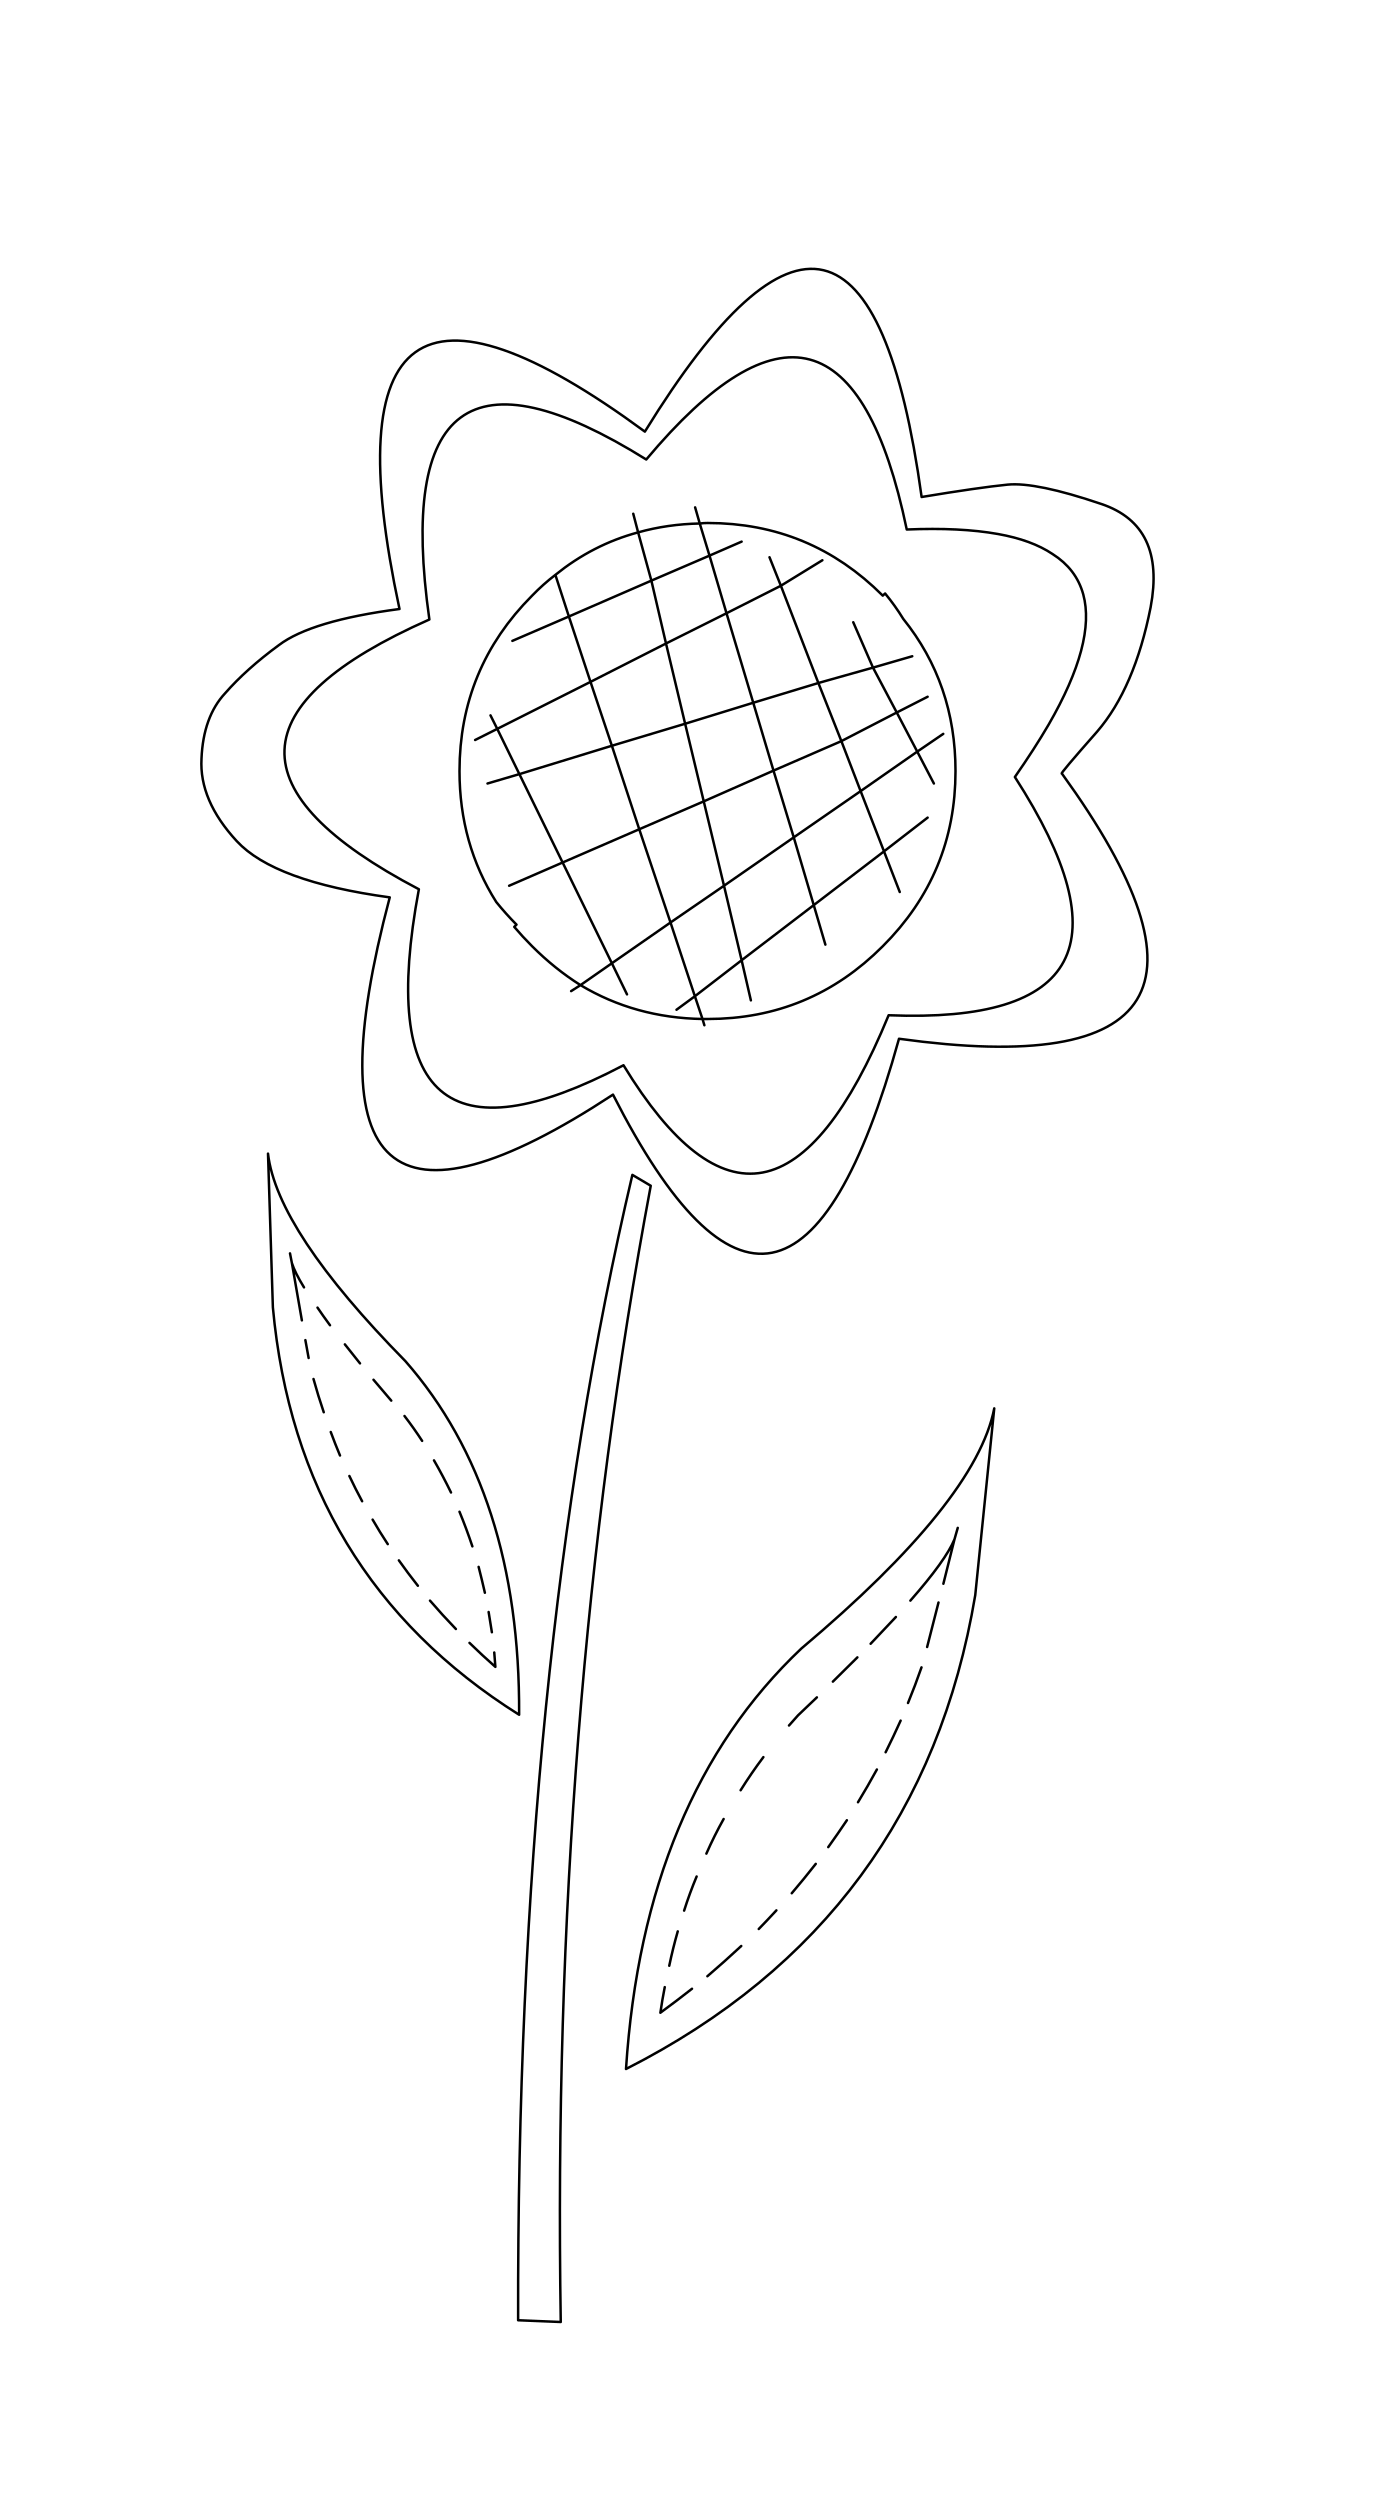
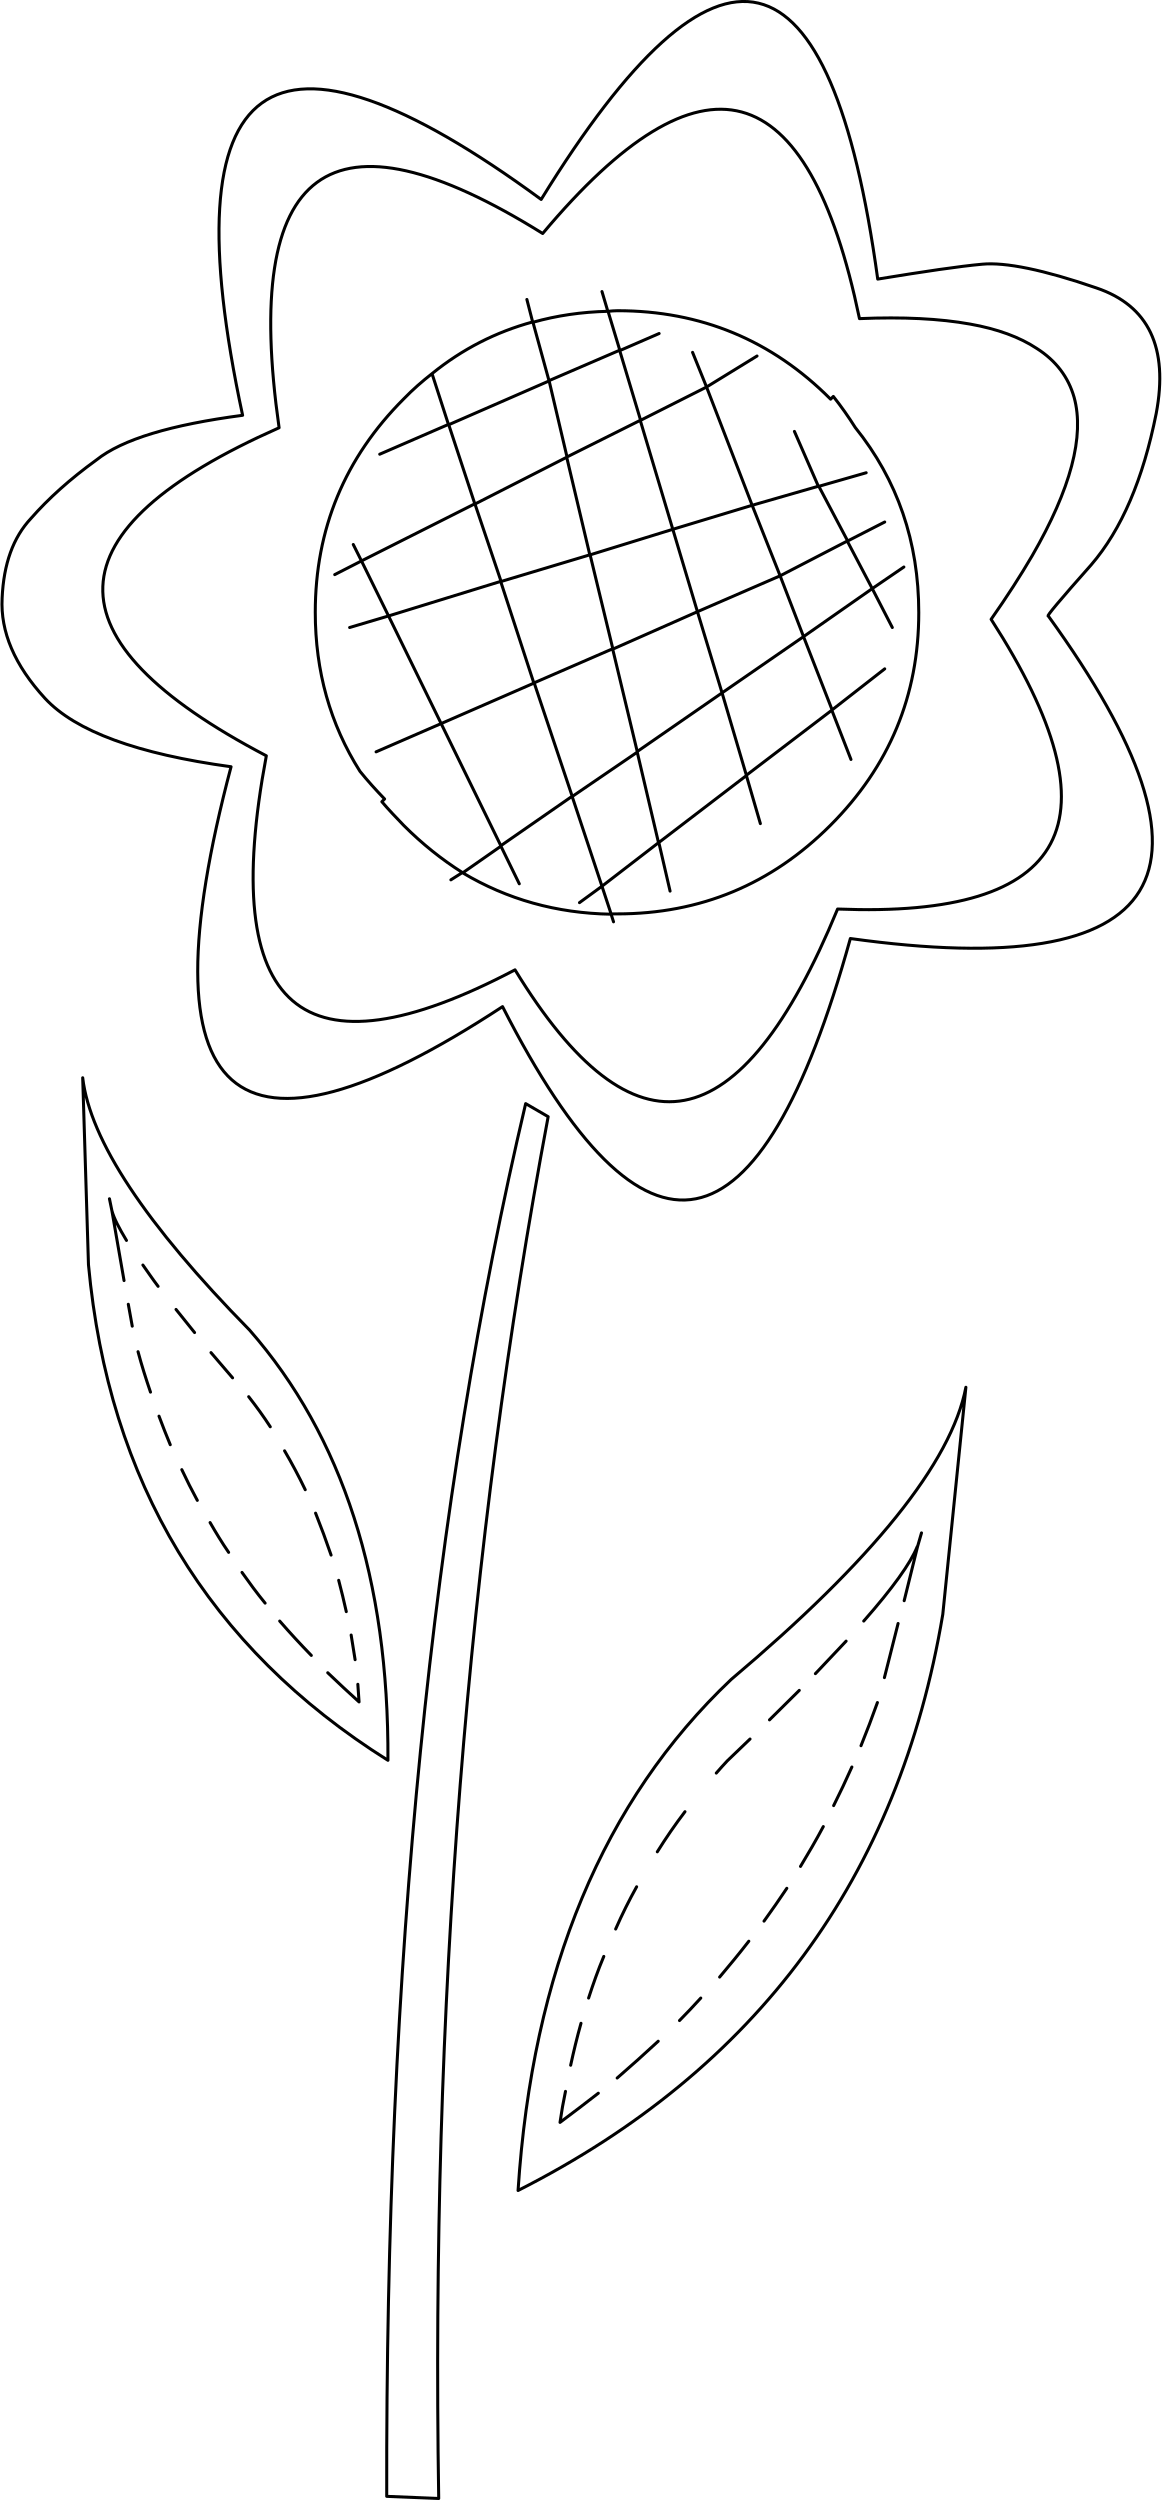
- <svg xmlns="http://www.w3.org/2000/svg" xmlns:xlink="http://www.w3.org/1999/xlink" version="1.1" preserveAspectRatio="none" x="0px" y="0px" width="550px" height="1000px" viewBox="0 0 550 1000">
-   <defs>
-     <path id="Layer0_0_1_STROKES" stroke="#000000" stroke-width="1" stroke-linejoin="round" stroke-linecap="round" fill="none" d=" M 258.5 183.8 Q 337.3 89.85 362.7 211.8 384.1 210.9 399.15 213.6 412.65 216 421 221.6 430.5 227.6 433.3 237.75 438.5 256.85 419.45 289.85 413.75 299.6 405.95 310.8 470.3 410.75 355.45 406.1 307.8 521.9 249.4 426.1 144 481.55 167.55 355.7 57.95 298.2 171.75 247.8 153.4 118.25 258.5 183.8 Z M 159.8 243.6 Q 123.35 73.7 257.95 172.65 345.5 30.45 368.65 198.8 391.55 195 403.05 193.85 414.5 192.75 440.55 201.6 466.4 210.3 460.25 242.9 453.85 275.25 438.85 292.65 423.6 309.95 424.75 309.4 517.3 437.35 359.6 415.5 315.25 575.5 245.2 437.85 111.75 525.45 155.9 358.95 109.7 352.65 94.7 336.45 79.65 320.15 80.6 303.45 81.3 286.7 90.05 277.3 98.55 267.6 111.55 258.05 124.5 248.25 159.8 243.6 Z M 300.35 400.15 L 296.65 384.1 277.95 398.5 281 407.6 Q 281.95 407.6 283.05 407.6 324.1 407.6 353.1 378.5 382.2 349.45 382.2 308.45 382.2 273.55 361.3 247.55 358.05 242.25 354.05 237.4 L 353.1 238.25 Q 324.1 209.2 283.05 209.2 281.5 209.2 279.9 209.4 L 283.8 222.25 296.65 216.65 M 327.35 273.2 L 336.55 296.45 358.7 285 349.2 267.05 327.35 273.2 312.35 234.3 290.6 245.3 301.3 281.1 327.35 273.2 Z M 341.3 248.9 L 349.2 267.05 364.9 262.5 M 371.05 278.7 L 358.7 285 366.9 300.65 377.3 293.55 M 373.55 313.4 L 366.9 300.65 344.25 316.45 353.6 340.55 371.05 327.05 M 330.15 377.85 L 325.5 362.05 296.65 384.1 289.6 354.3 268.2 369 277.95 398.5 270.6 403.9 M 359.9 356.8 L 353.6 340.55 325.5 362.05 317.5 334.95 289.6 354.3 281.5 320.55 255.7 331.7 268.2 369 244.75 385.3 250.8 397.75 M 309.4 308.25 L 317.5 334.95 344.25 316.45 336.55 296.45 309.4 308.25 301.3 281.1 274.05 289.5 281.5 320.55 309.4 308.25 Z M 307.8 222.9 L 312.35 234.3 328.95 224.1 M 283.8 222.25 L 260.55 232.25 266.4 257.4 290.6 245.3 283.8 222.25 Z M 279.9 209.4 Q 267.05 209.65 255.25 212.95 L 260.55 232.25 227.55 246.6 236.2 272.75 266.4 257.4 274.05 289.5 244.75 298.3 255.7 331.7 225.05 345 244.75 385.3 232.2 394.05 Q 254.05 407.15 281 407.6 L 281.75 410.1 M 278.05 202.95 L 279.9 209.4 M 253.3 205.5 L 255.25 212.95 Q 237.1 217.85 222.15 229.95 L 227.55 246.6 204.95 256.35 M 222.15 229.95 Q 217.3 233.65 212.85 238.25 183.8 267.35 183.8 308.45 183.8 337.55 198.5 360.8 202.25 365.45 206.6 369.85 L 205.7 370.75 Q 208.95 374.6 212.85 378.5 221.95 387.6 232.2 394.05 L 228.45 396.45 M 195 313.4 L 207.75 309.65 198.9 291.55 190.05 296 M 196.2 286.15 L 198.9 291.55 236.2 272.75 244.75 298.3 207.75 309.65 225.05 345 203.65 354.3 M 260.3 474.3 Q 220.45 687.05 224.3 928.8 L 207.25 928.1 Q 206.65 666.7 252.95 469.95 L 260.3 474.3 Z M 122.15 536.05 L 123.45 543.2 M 132 530.1 Q 129.2 526.3 127 523.05 M 121.6 514.95 Q 117.95 509 116.75 505.2 L 120.75 528.15 M 116.75 505.2 L 116 501.35 M 132.3 572.8 Q 134.05 577.55 136 582.2 M 125.4 551.6 Q 127.25 558.3 129.5 564.9 M 156.5 560.25 Q 152.75 555.85 149.4 551.9 M 144 545.35 Q 140.75 541.35 137.95 537.75 M 107.2 461.45 Q 110.8 492.25 162.15 544.45 208.1 596.9 207.65 685.9 119 630.2 109.15 522.95 L 107.2 461.45 Z M 149.05 607.85 Q 151.9 612.8 155.1 617.65 M 315.6 690.2 Q 317.35 688.15 319.2 686.15 323.1 682.4 326.75 678.95 M 188.95 618.55 Q 186.6 611.5 183.8 604.7 M 193.95 637.1 Q 192.75 631.8 191.45 626.75 M 187.8 657.15 Q 192.75 662 198.15 666.75 197.95 663.85 197.7 661 M 196.75 652.9 Q 196.1 648.8 195.45 644.8 M 172 640.25 Q 176.95 646 182.35 651.6 M 296.25 716.1 Q 300.5 709.3 305.35 702.85 M 267.7 786.3 Q 269.15 779.35 271.1 772.55 M 273.65 764.25 Q 275.85 757.3 278.65 750.6 M 310.55 764.15 Q 307.1 767.9 303.5 771.6 M 296.5 778.4 Q 289.9 784.55 282.95 790.5 M 282.55 741.45 Q 285.7 734.3 289.45 727.6 M 139.75 590.4 Q 142.15 595.5 144.85 600.5 M 180.4 597 Q 177.2 590.4 173.6 584.15 M 159.55 624.15 Q 163.15 629.25 167.15 634.3 M 168.85 576.35 Q 165.5 571.2 161.8 566.4 M 383.1 611.15 L 381.8 615.7 377.35 633.5 M 348.25 657.5 Q 353.7 651.8 358.35 646.8 M 333.15 672.65 Q 338.3 667.6 342.95 662.95 M 375.4 641 L 370.85 658.8 M 368.6 666.95 Q 366.1 674.15 363.2 681.2 M 364.15 640.25 Q 378.35 624.1 381.8 615.7 M 350.75 707.8 Q 347.1 714.5 343.2 720.9 M 338.75 728.1 Q 335.1 733.55 331.3 738.85 M 360.25 688.25 Q 357.35 694.7 354.25 700.9 M 397.7 563.35 Q 390.45 600.55 320.5 659.45 257.45 719.15 250.4 827.6 368.4 767.7 390.1 638.05 L 397.7 563.35 Z M 326.3 745.55 Q 321.65 751.5 316.7 757.3 M 276.8 795.5 Q 270.65 800.35 264.15 805.1 264.9 799.9 265.9 794.85" />
-   </defs>
+ <svg xmlns="http://www.w3.org/2000/svg" version="1.1" id="Layer_1" x="0px" y="0px" viewBox="80 107 381.9 822.3" enable-background="new 80 107 381.9 822.3" xml:space="preserve">
  <g transform="matrix( 1, 0, 0, 1, 0,0) ">
-     <use xlink:href="#Layer0_0_1_STROKES" />
+     <g>
+       <path id="Layer0_0_1_STROKES" fill="none" stroke="#000000" stroke-linecap="round" stroke-linejoin="round" d="M258.5,183.8    c52.5-62.6,87.3-53.3,104.2,28c14.3-0.6,26.4,0,36.4,1.8c9,1.6,16.3,4.3,21.9,8c6.3,4,10.4,9.4,12.3,16.1    c3.5,12.7-1.1,30.1-13.8,52.1c-3.8,6.5-8.3,13.5-13.5,20.9c42.9,66.6,26.1,98.4-50.5,95.3c-31.8,77.2-67.1,83.9-106.1,20    c-70.3,37-97.6,13.5-81.8-70.4c-73.1-38.3-71.7-74.3,4.2-107.9C159.5,161.4,188.4,140.1,258.5,183.8z M159.8,243.6    c-24.3-113.3,8.4-136.9,98.2-71c58.4-94.8,95.3-86.1,110.7,26.2c15.3-2.5,26.7-4.2,34.4-4.9c7.6-0.7,20.1,1.8,37.5,7.8    c17.2,5.8,23.8,19.6,19.7,41.3c-4.3,21.6-11.4,38.2-21.4,49.8c-10.2,11.5-14.9,17.1-14.1,16.8c61.7,85.3,40,120.7-65.1,106.1    c-29.6,106.7-67.7,114.1-114.4,22.4c-89,58.4-118.7,32.1-89.3-78.9c-30.8-4.2-51.2-11.7-61.2-22.5c-10-10.9-14.7-21.9-14.1-33    c0.5-11.2,3.6-19.9,9.5-26.2c5.7-6.5,12.8-12.9,21.5-19.2C120.2,251.5,136.3,246.7,159.8,243.6z M300.4,400.1l-3.7-16L278,398.5    l3,9.1c0.6,0,1.3,0,2,0c27.4,0,50.7-9.7,70.1-29.1c19.4-19.4,29.1-42.7,29.1-70c0-23.3-7-43.6-20.9-60.9    c-2.2-3.5-4.6-6.9-7.2-10.2l-0.9,0.9c-19.3-19.4-42.7-29.1-70.1-29.1c-1,0-2.1,0.1-3.1,0.2l3.9,12.9l12.9-5.6 M327.4,273.2    l9.2,23.2l22.2-11.5l-9.5-18L327.4,273.2l-15-38.9l-21.8,11l10.7,35.8L327.4,273.2z M341.3,248.9l7.9,18.1l15.7-4.5 M371,278.7    l-12.3,6.3l8.2,15.6l10.4-7.1 M373.5,313.4l-6.6-12.8l-22.6,15.8l9.4,24.1L371,327 M330.1,377.9l-4.6-15.8l-28.9,22.1l-7-29.8    L268.2,369l9.8,29.5l-7.4,5.4 M359.9,356.8l-6.3-16.2L325.5,362l-8-27.1l-27.9,19.3l-8.1-33.8l-25.8,11.2l12.5,37.3l-23.5,16.3    l6.1,12.5 M309.4,308.2l8.1,26.7l26.8-18.5l-7.7-20L309.4,308.2l-8.1-27.1l-27.2,8.4l7.5,31L309.4,308.2z M307.8,222.9l4.6,11.4    l16.6-10.2 M283.8,222.2l-23.2,10l5.9,25.1l24.2-12.1L283.8,222.2z M279.9,209.4c-8.6,0.2-16.8,1.4-24.6,3.6l5.3,19.3l-33,14.4    l8.6,26.1l30.2-15.4l7.6,32.1l-29.3,8.8l10.9,33.4L225.1,345l19.7,40.3l-12.6,8.8c14.6,8.7,30.8,13.3,48.8,13.6l0.8,2.5     M278,202.9l1.9,6.4 M253.3,205.5l1.9,7.4c-12.1,3.3-23.1,8.9-33.1,17l5.4,16.7l-22.6,9.8 M222.1,229.9c-3.2,2.5-6.3,5.2-9.3,8.3    c-19.4,19.4-29.1,42.8-29.1,70.2c0,19.4,4.9,36.8,14.7,52.3c2.5,3.1,5.2,6.1,8.1,9.1l-0.9,0.9c2.2,2.6,4.6,5.1,7.2,7.8    c6.1,6.1,12.5,11.2,19.3,15.5l-3.8,2.4 M195,313.4l12.8-3.8l-8.9-18.1l-8.8,4.5 M196.2,286.1l2.7,5.4l37.3-18.8l8.6,25.5l-37,11.4    l17.3,35.4l-21.4,9.3 M260.3,474.3c-26.6,141.8-38.6,293.3-36,454.5l-17.1-0.7c-0.4-174.3,14.8-327,45.7-458.1L260.3,474.3z     M122.2,536l1.3,7.2 M132,530.1c-1.9-2.5-3.5-4.9-5-7 M121.6,515c-2.4-4-4.1-7.2-4.8-9.8l4,23 M116.8,505.2l-0.8-3.9 M132.3,572.8    c1.2,3.2,2.4,6.3,3.7,9.4 M125.4,551.6c1.2,4.5,2.6,8.9,4.1,13.3 M156.5,560.2c-2.5-2.9-4.9-5.7-7.1-8.3 M144,545.3    c-2.2-2.7-4.2-5.2-6.1-7.6 M107.2,461.5c2.4,20.5,20.7,48.2,54.9,83c30.6,35,45.8,82.1,45.5,141.5c-59.1-37.1-91.9-91.5-98.5-163    L107.2,461.5z M149.1,607.8c1.9,3.3,3.9,6.6,6.1,9.8 M315.6,690.2c1.2-1.4,2.4-2.7,3.6-4c2.6-2.5,5.1-4.9,7.5-7.2 M188.9,618.5    c-1.6-4.7-3.3-9.3-5.1-13.8 M193.9,637.1c-0.8-3.5-1.6-7-2.5-10.3 M187.8,657.2c3.3,3.2,6.8,6.4,10.3,9.6    c-0.1-1.9-0.3-3.9-0.4-5.8 M196.8,652.9c-0.4-2.7-0.9-5.4-1.3-8.1 M172,640.2c3.3,3.8,6.8,7.6,10.4,11.3 M296.2,716.1    c2.8-4.5,5.9-9,9.1-13.2 M267.7,786.3c1-4.6,2.1-9.2,3.4-13.8 M273.6,764.2c1.5-4.6,3.1-9.2,5-13.7 M310.5,764.2    c-2.3,2.5-4.6,5-7,7.4 M296.5,778.4c-4.4,4.1-8.9,8.1-13.5,12.1 M282.5,741.5c2.1-4.8,4.4-9.4,6.9-13.9 M139.8,590.4    c1.6,3.4,3.3,6.8,5.1,10.1 M180.4,597c-2.1-4.4-4.4-8.7-6.8-12.8 M159.6,624.2c2.4,3.4,4.9,6.8,7.6,10.1 M168.9,576.3    c-2.2-3.4-4.6-6.7-7.1-9.9 M383.1,611.2l-1.3,4.5l-4.4,17.8 M348.2,657.5c3.6-3.8,7-7.4,10.1-10.7 M333.1,672.7    c3.4-3.4,6.7-6.6,9.8-9.7 M375.4,641l-4.5,17.8 M368.6,667c-1.7,4.8-3.5,9.5-5.4,14.2 M364.1,640.2c9.5-10.8,15.4-19,17.6-24.5     M350.8,707.8c-2.4,4.5-4.9,8.8-7.5,13.1 M338.8,728.1c-2.4,3.6-4.9,7.2-7.5,10.8 M360.2,688.2c-1.9,4.3-3.9,8.5-6,12.7     M397.7,563.3c-4.8,24.8-30.6,56.8-77.2,96.1c-42,39.8-65.4,95.8-70.1,168.1c78.7-39.9,125.2-103.1,139.7-189.5L397.7,563.3z     M326.3,745.5c-3.1,4-6.3,7.9-9.6,11.8 M276.8,795.5c-4.1,3.2-8.3,6.4-12.6,9.6c0.5-3.5,1.1-6.9,1.8-10.2" />
+     </g>
  </g>
</svg>
